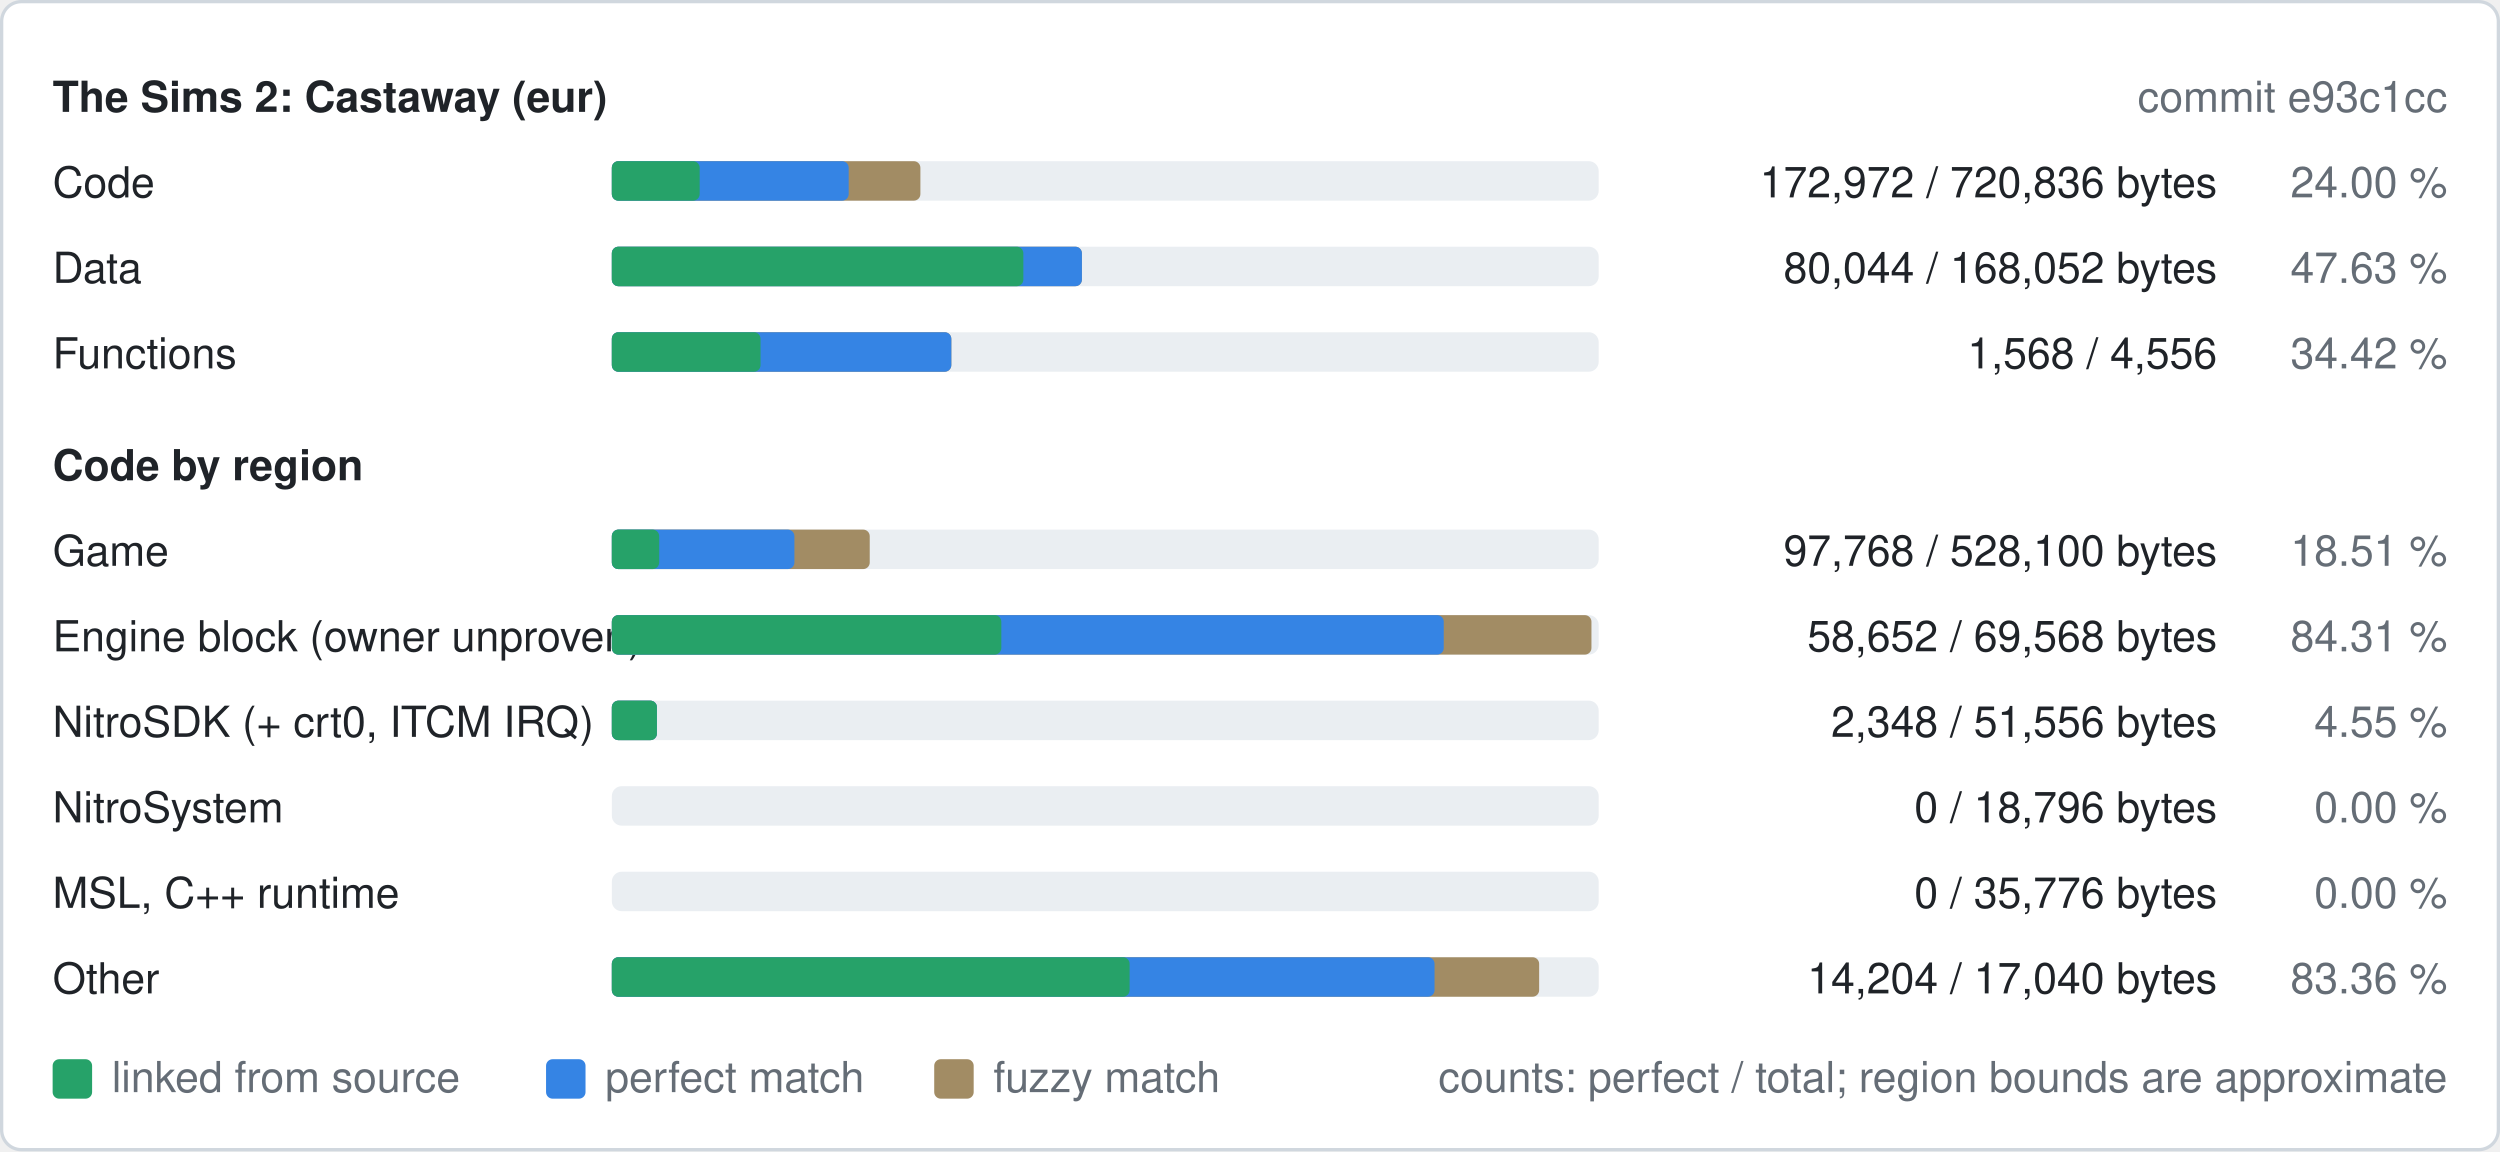
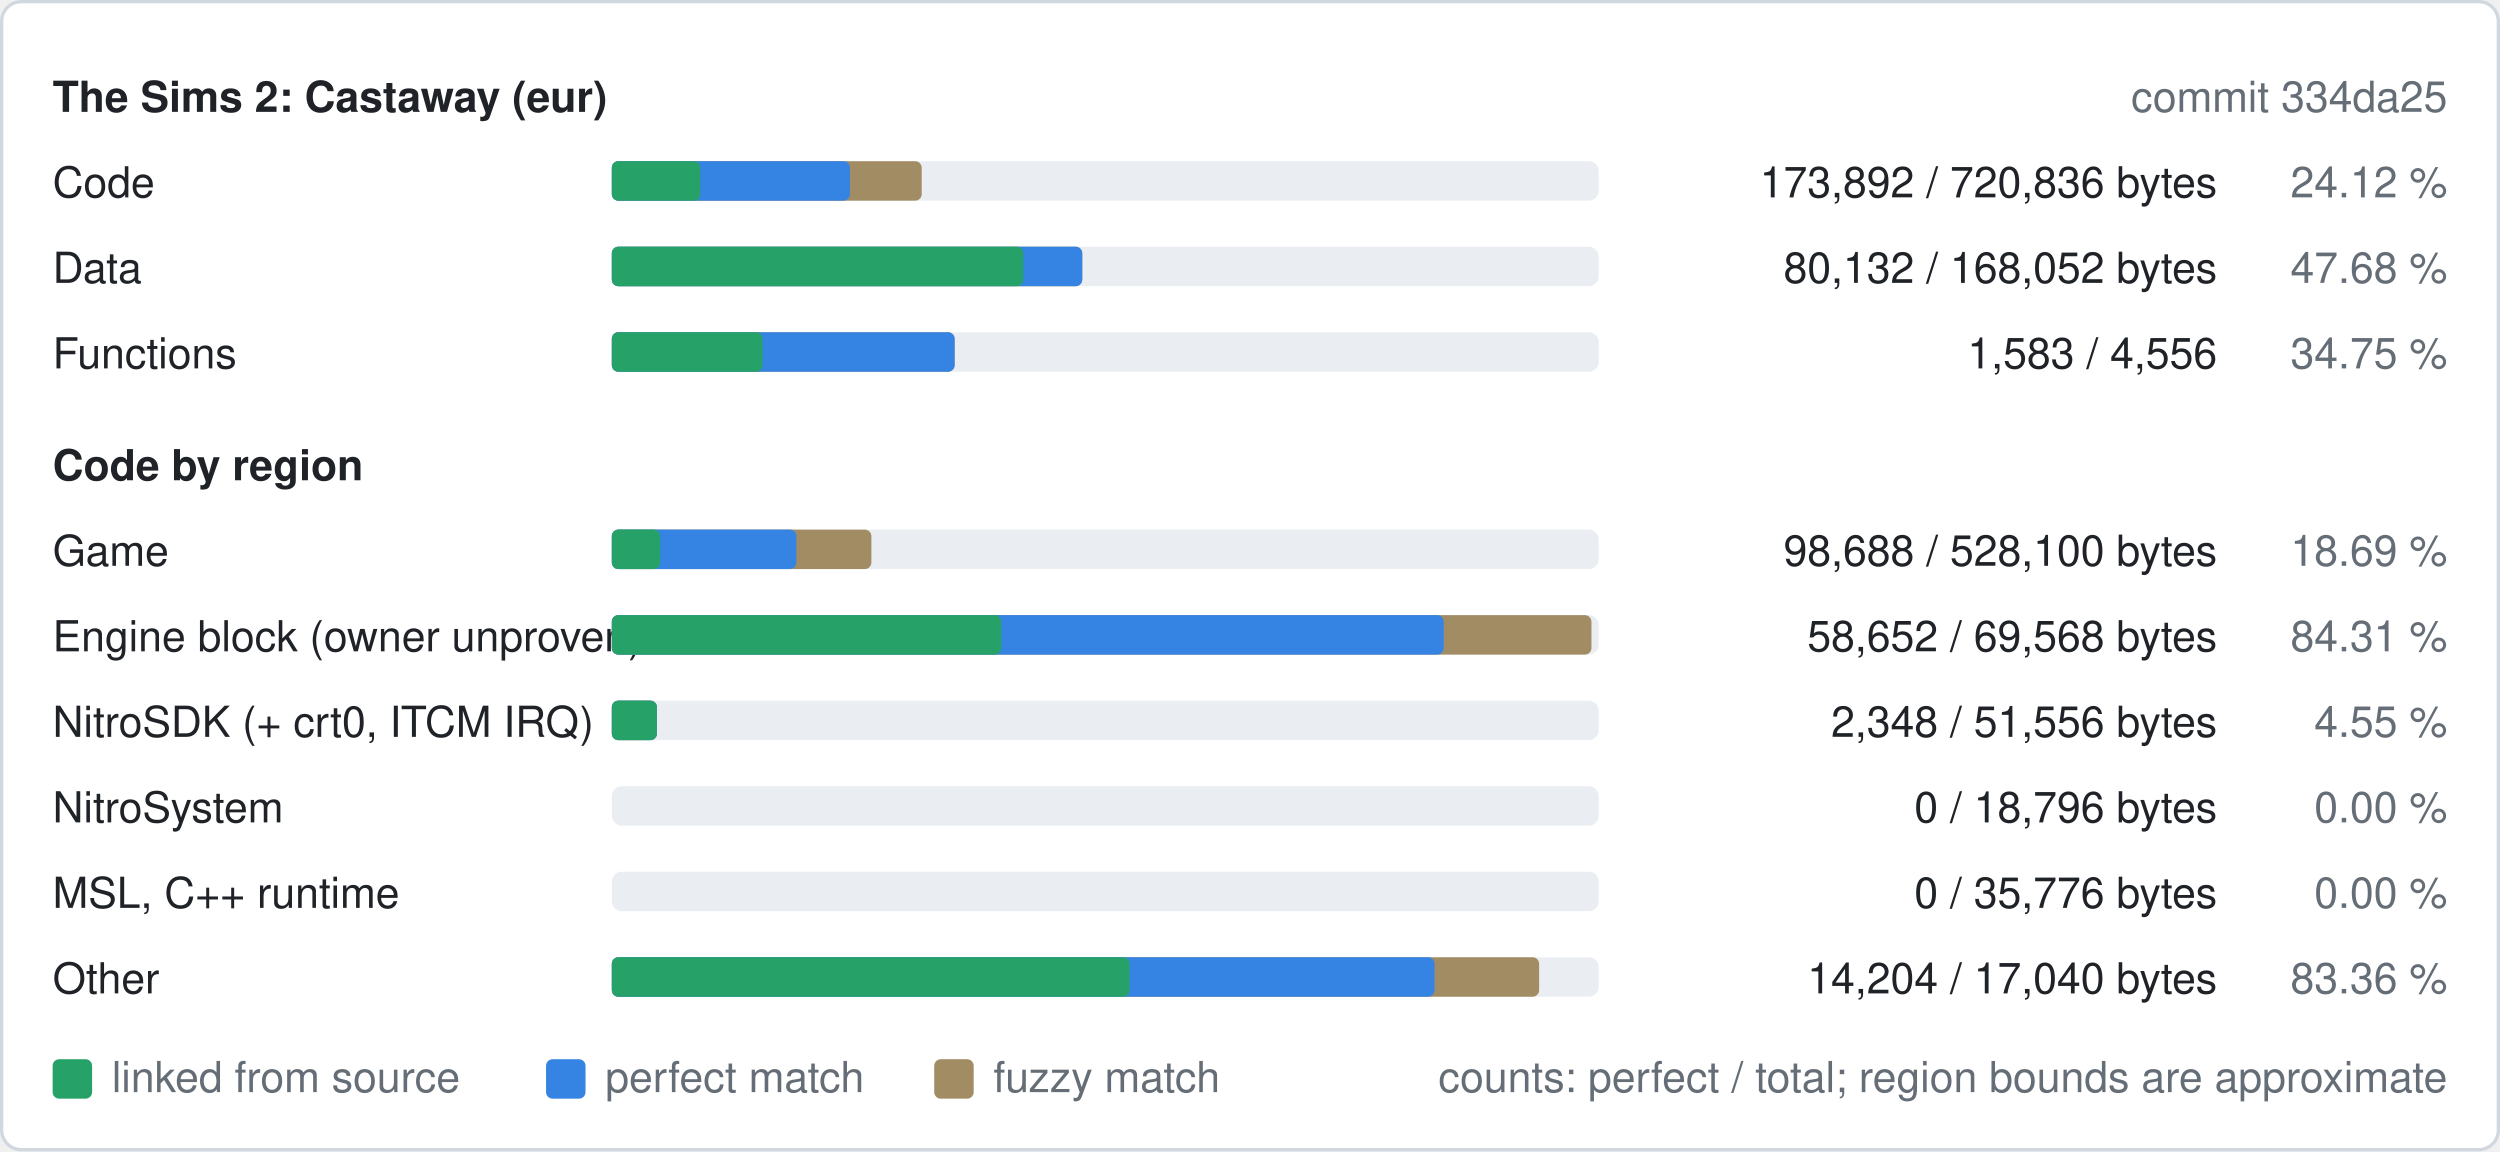
<svg xmlns="http://www.w3.org/2000/svg" width="760" height="350" viewBox="0 0 760 350" role="img" aria-label="Decompilation progress of eur">
  <style>
text{font-family:-apple-system,BlinkMacSystemFont,"Segoe UI",Helvetica,Arial,sans-serif;font-size:13px}
.b{font-weight:600}
.bg{fill:#ffffff;stroke:#d0d7de}.t{fill:#1f2328}.m{fill:#656d76}.track{fill:#eaeef2}.fuzzy{fill:#a28c64}.perfect{fill:#3584e4}.linked{fill:#26a269}
@media (prefers-color-scheme: dark){.bg{fill:#0d1117;stroke:#30363d}.t{fill:#e6edf3}.m{fill:#8d96a0}.track{fill:#21262d}.fuzzy{fill:#a28c64}.perfect{fill:#3584e4}.linked{fill:#2ec27e}}
</style>
  <rect class="bg" x="0.5" y="0.5" width="759" height="349" rx="6" />
  <text class="t b" x="16" y="34">The Sims 2: Castaway (eur)</text>
-   <text class="m" x="744" y="34" text-anchor="end">commit e93c1cc</text>
+   <text class="m" x="744" y="34" text-anchor="end">commit 334da25</text>
  <text class="t" x="16" y="60">Code</text>
  <rect class="track" x="186" y="49" width="300" height="12" rx="3" />
-   <rect class="fuzzy" x="186" y="49" width="93.8" height="12" rx="2" />
-   <rect class="perfect" x="186" y="49" width="72.0" height="12" rx="2" />
-   <rect class="linked" x="186" y="49" width="26.7" height="12" rx="2" />
-   <text class="t" x="674" y="60" text-anchor="end">172,972 / 720,836 bytes</text>
-   <text class="m" x="744" y="60" text-anchor="end">24.00 %</text>
+   <rect class="fuzzy" x="186" y="49" width="94.2" height="12" rx="2" />
+   <rect class="perfect" x="186" y="49" width="72.4" height="12" rx="2" />
+   <rect class="linked" x="186" y="49" width="26.9" height="12" rx="2" />
+   <text class="t" x="674" y="60" text-anchor="end">173,892 / 720,836 bytes</text>
+   <text class="m" x="744" y="60" text-anchor="end">24.12 %</text>
  <text class="t" x="16" y="86">Data</text>
  <rect class="track" x="186" y="75" width="300" height="12" rx="3" />
-   <rect class="fuzzy" x="186" y="75" width="142.9" height="12" rx="2" />
-   <rect class="perfect" x="186" y="75" width="142.9" height="12" rx="2" />
+   <rect class="fuzzy" x="186" y="75" width="143.0" height="12" rx="2" />
+   <rect class="perfect" x="186" y="75" width="143.0" height="12" rx="2" />
  <rect class="linked" x="186" y="75" width="125.1" height="12" rx="2" />
-   <text class="t" x="674" y="86" text-anchor="end">80,044 / 168,052 bytes</text>
-   <text class="m" x="744" y="86" text-anchor="end">47.63 %</text>
+   <text class="t" x="674" y="86" text-anchor="end">80,132 / 168,052 bytes</text>
+   <text class="m" x="744" y="86" text-anchor="end">47.68 %</text>
  <text class="t" x="16" y="112">Functions</text>
  <rect class="track" x="186" y="101" width="300" height="12" rx="3" />
-   <rect class="fuzzy" x="186" y="101" width="103.2" height="12" rx="2" />
-   <rect class="perfect" x="186" y="101" width="103.2" height="12" rx="2" />
-   <rect class="linked" x="186" y="101" width="45.2" height="12" rx="2" />
-   <text class="t" x="674" y="112" text-anchor="end">1,568 / 4,556</text>
-   <text class="m" x="744" y="112" text-anchor="end">34.42 %</text>
+   <rect class="fuzzy" x="186" y="101" width="104.2" height="12" rx="2" />
+   <rect class="perfect" x="186" y="101" width="104.2" height="12" rx="2" />
+   <rect class="linked" x="186" y="101" width="45.8" height="12" rx="2" />
+   <text class="t" x="674" y="112" text-anchor="end">1,583 / 4,556</text>
+   <text class="m" x="744" y="112" text-anchor="end">34.75 %</text>
  <text class="t b" x="16" y="146">Code by region</text>
  <text class="t" x="16" y="172">Game</text>
  <rect class="track" x="186" y="161" width="300" height="12" rx="3" />
-   <rect class="fuzzy" x="186" y="161" width="78.4" height="12" rx="2" />
-   <rect class="perfect" x="186" y="161" width="55.5" height="12" rx="2" />
-   <rect class="linked" x="186" y="161" width="14.4" height="12" rx="2" />
-   <text class="t" x="674" y="172" text-anchor="end">97,768 / 528,100 bytes</text>
-   <text class="m" x="744" y="172" text-anchor="end">18.51 %</text>
+   <rect class="fuzzy" x="186" y="161" width="78.9" height="12" rx="2" />
+   <rect class="perfect" x="186" y="161" width="56.1" height="12" rx="2" />
+   <rect class="linked" x="186" y="161" width="14.7" height="12" rx="2" />
+   <text class="t" x="674" y="172" text-anchor="end">98,688 / 528,100 bytes</text>
+   <text class="m" x="744" y="172" text-anchor="end">18.69 %</text>
  <text class="t" x="16" y="198">Engine block (owner unproven)</text>
  <rect class="track" x="186" y="187" width="300" height="12" rx="3" />
  <rect class="fuzzy" x="186" y="187" width="297.8" height="12" rx="2" />
  <rect class="perfect" x="186" y="187" width="252.9" height="12" rx="2" />
  <rect class="linked" x="186" y="187" width="118.4" height="12" rx="2" />
  <text class="t" x="674" y="198" text-anchor="end">58,652 / 69,568 bytes</text>
  <text class="m" x="744" y="198" text-anchor="end">84.31 %</text>
  <text class="t" x="16" y="224">NitroSDK (+ crt0, ITCM IRQ)</text>
  <rect class="track" x="186" y="213" width="300" height="12" rx="3" />
  <rect class="fuzzy" x="186" y="213" width="13.7" height="12" rx="2" />
  <rect class="perfect" x="186" y="213" width="13.7" height="12" rx="2" />
  <rect class="linked" x="186" y="213" width="13.7" height="12" rx="2" />
  <text class="t" x="674" y="224" text-anchor="end">2,348 / 51,556 bytes</text>
  <text class="m" x="744" y="224" text-anchor="end">4.55 %</text>
  <text class="t" x="16" y="250">NitroSystem</text>
  <rect class="track" x="186" y="239" width="300" height="12" rx="3" />
  <text class="t" x="674" y="250" text-anchor="end">0 / 18,796 bytes</text>
  <text class="m" x="744" y="250" text-anchor="end">0.00 %</text>
  <text class="t" x="16" y="276">MSL, C++ runtime</text>
  <rect class="track" x="186" y="265" width="300" height="12" rx="3" />
  <text class="t" x="674" y="276" text-anchor="end">0 / 35,776 bytes</text>
  <text class="m" x="744" y="276" text-anchor="end">0.00 %</text>
  <text class="t" x="16" y="302">Other</text>
  <rect class="track" x="186" y="291" width="300" height="12" rx="3" />
  <rect class="fuzzy" x="186" y="291" width="281.9" height="12" rx="2" />
  <rect class="perfect" x="186" y="291" width="250.1" height="12" rx="2" />
  <rect class="linked" x="186" y="291" width="157.4" height="12" rx="2" />
  <text class="t" x="674" y="302" text-anchor="end">14,204 / 17,040 bytes</text>
  <text class="m" x="744" y="302" text-anchor="end">83.36 %</text>
  <rect class="linked" x="16" y="322" width="12" height="12" rx="2" />
  <text class="m" x="34" y="332">linked from source</text>
  <rect class="perfect" x="166" y="322" width="12" height="12" rx="2" />
  <text class="m" x="184" y="332">perfect match</text>
  <rect class="fuzzy" x="284" y="322" width="12" height="12" rx="2" />
  <text class="m" x="302" y="332">fuzzy match</text>
  <text class="m" x="744" y="332" text-anchor="end">counts: perfect / total; region bounds are approximate</text>
</svg>
